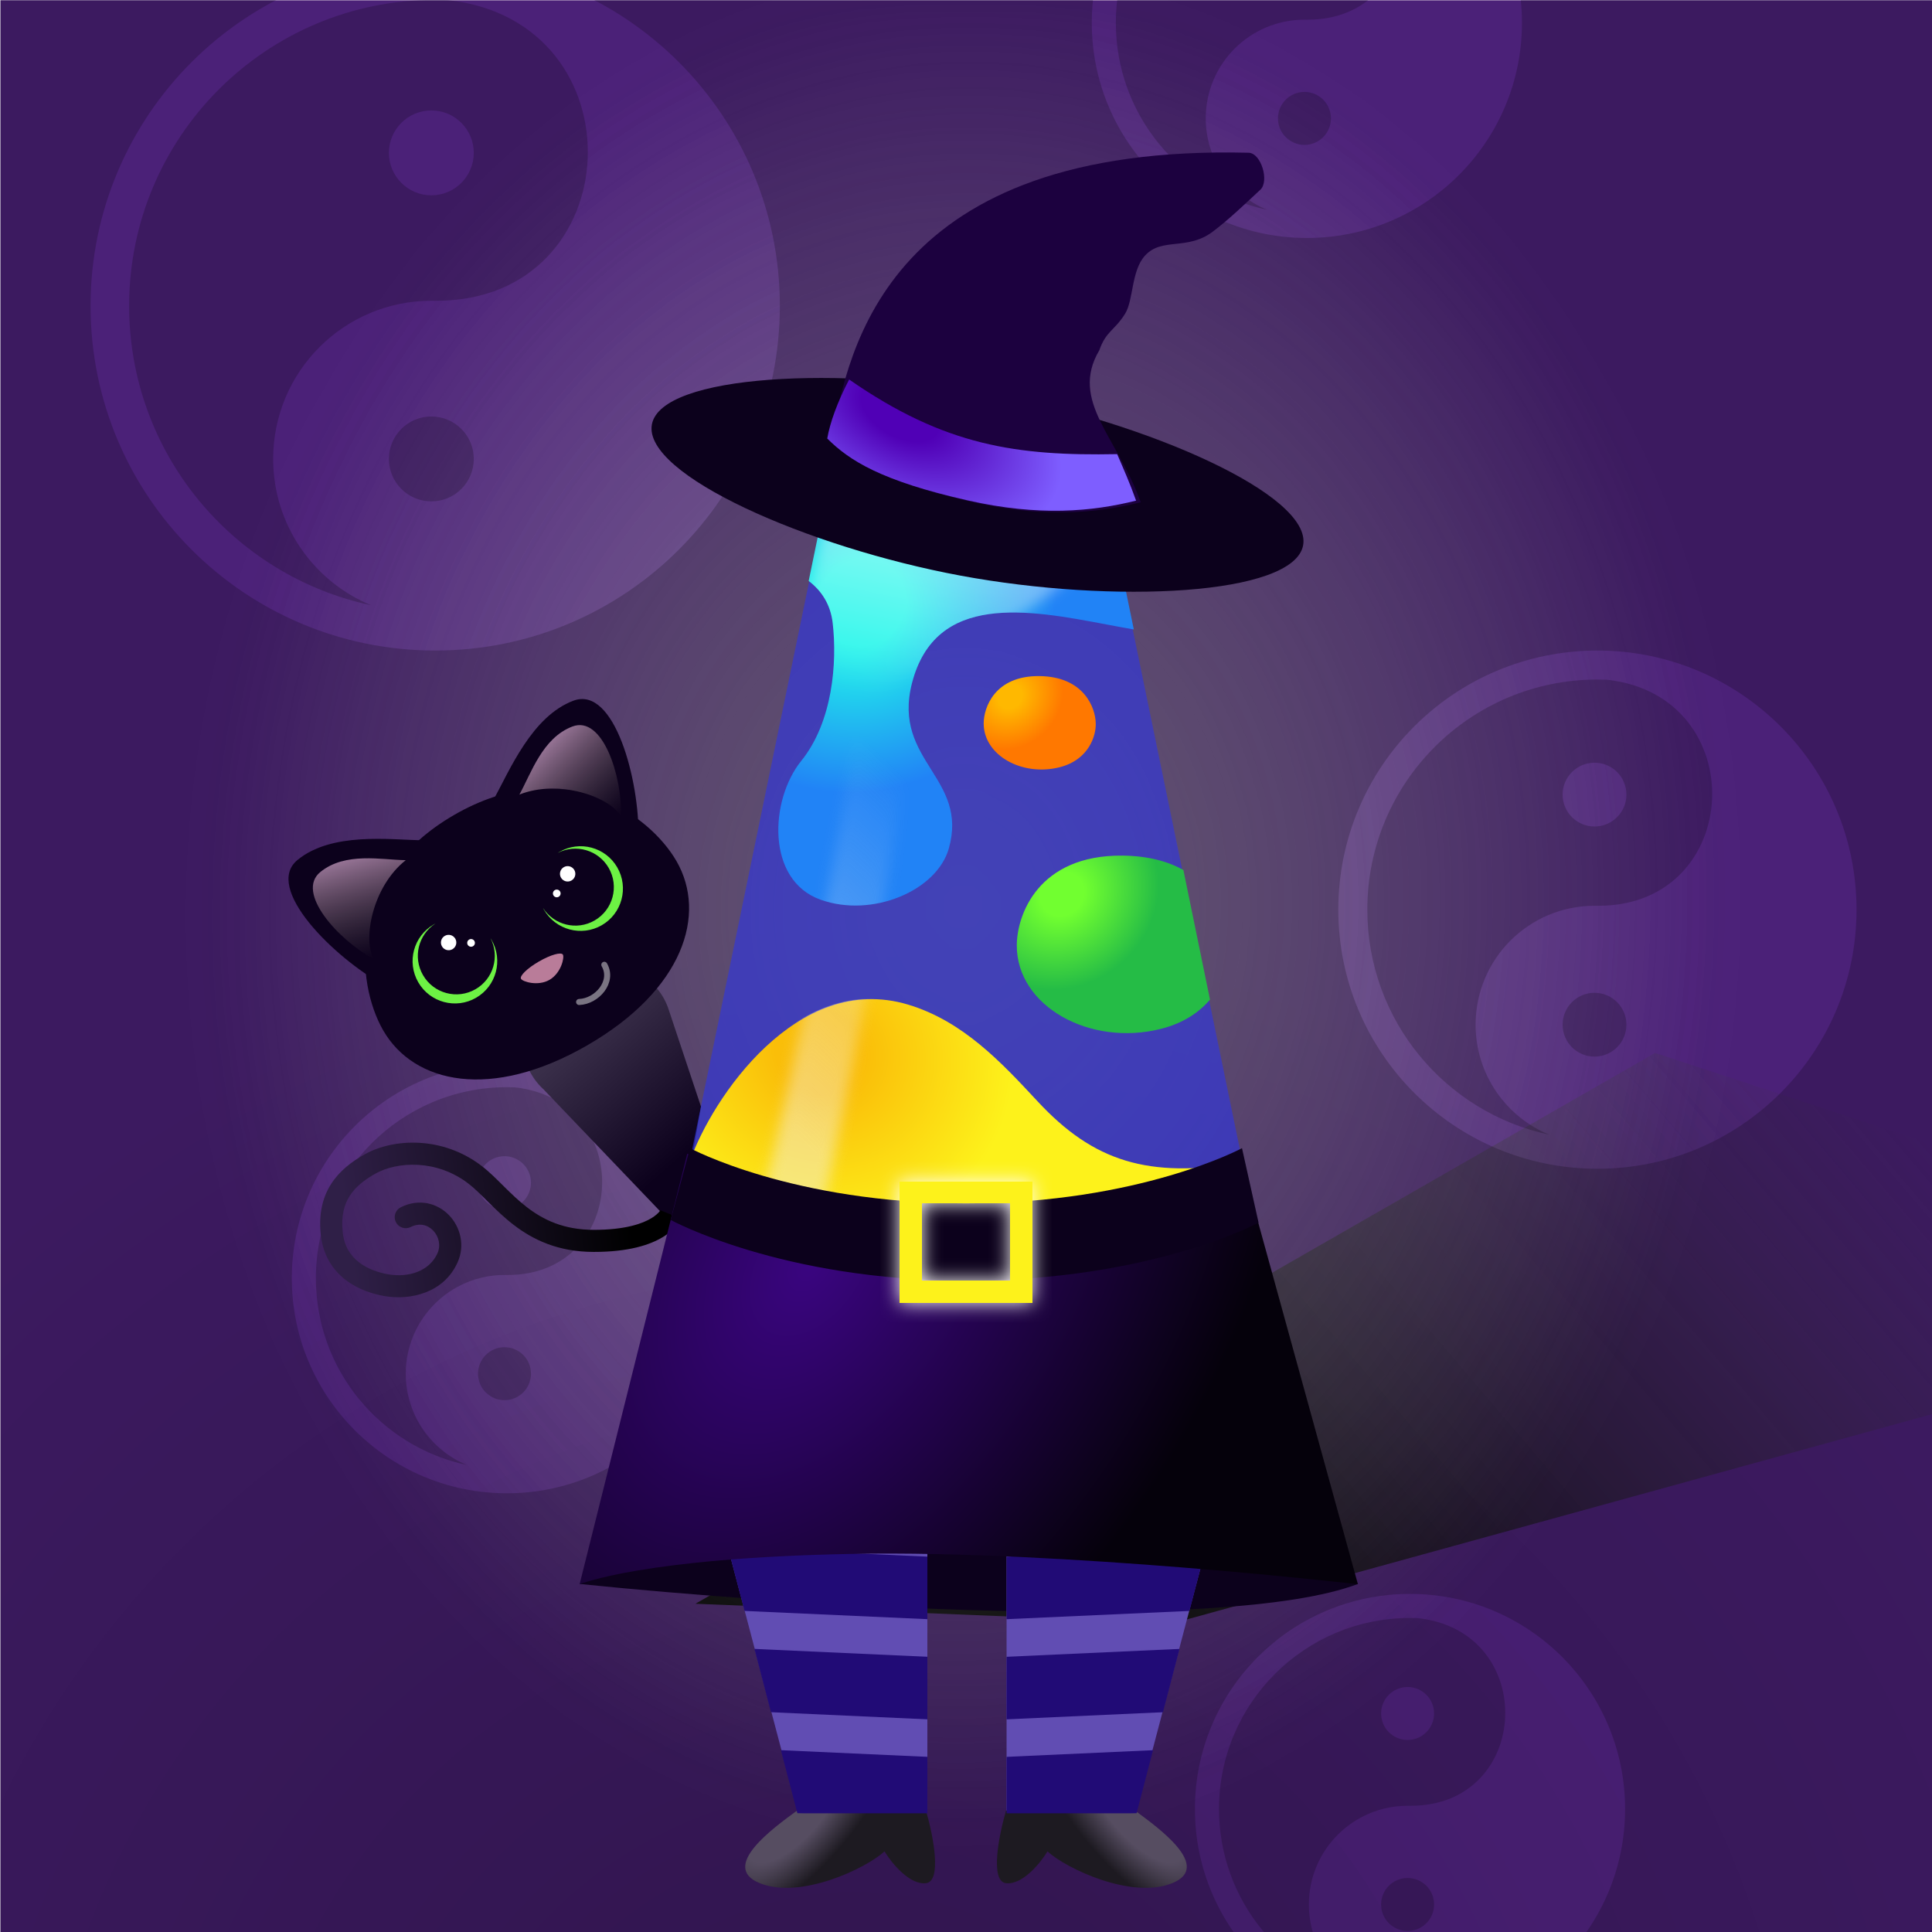
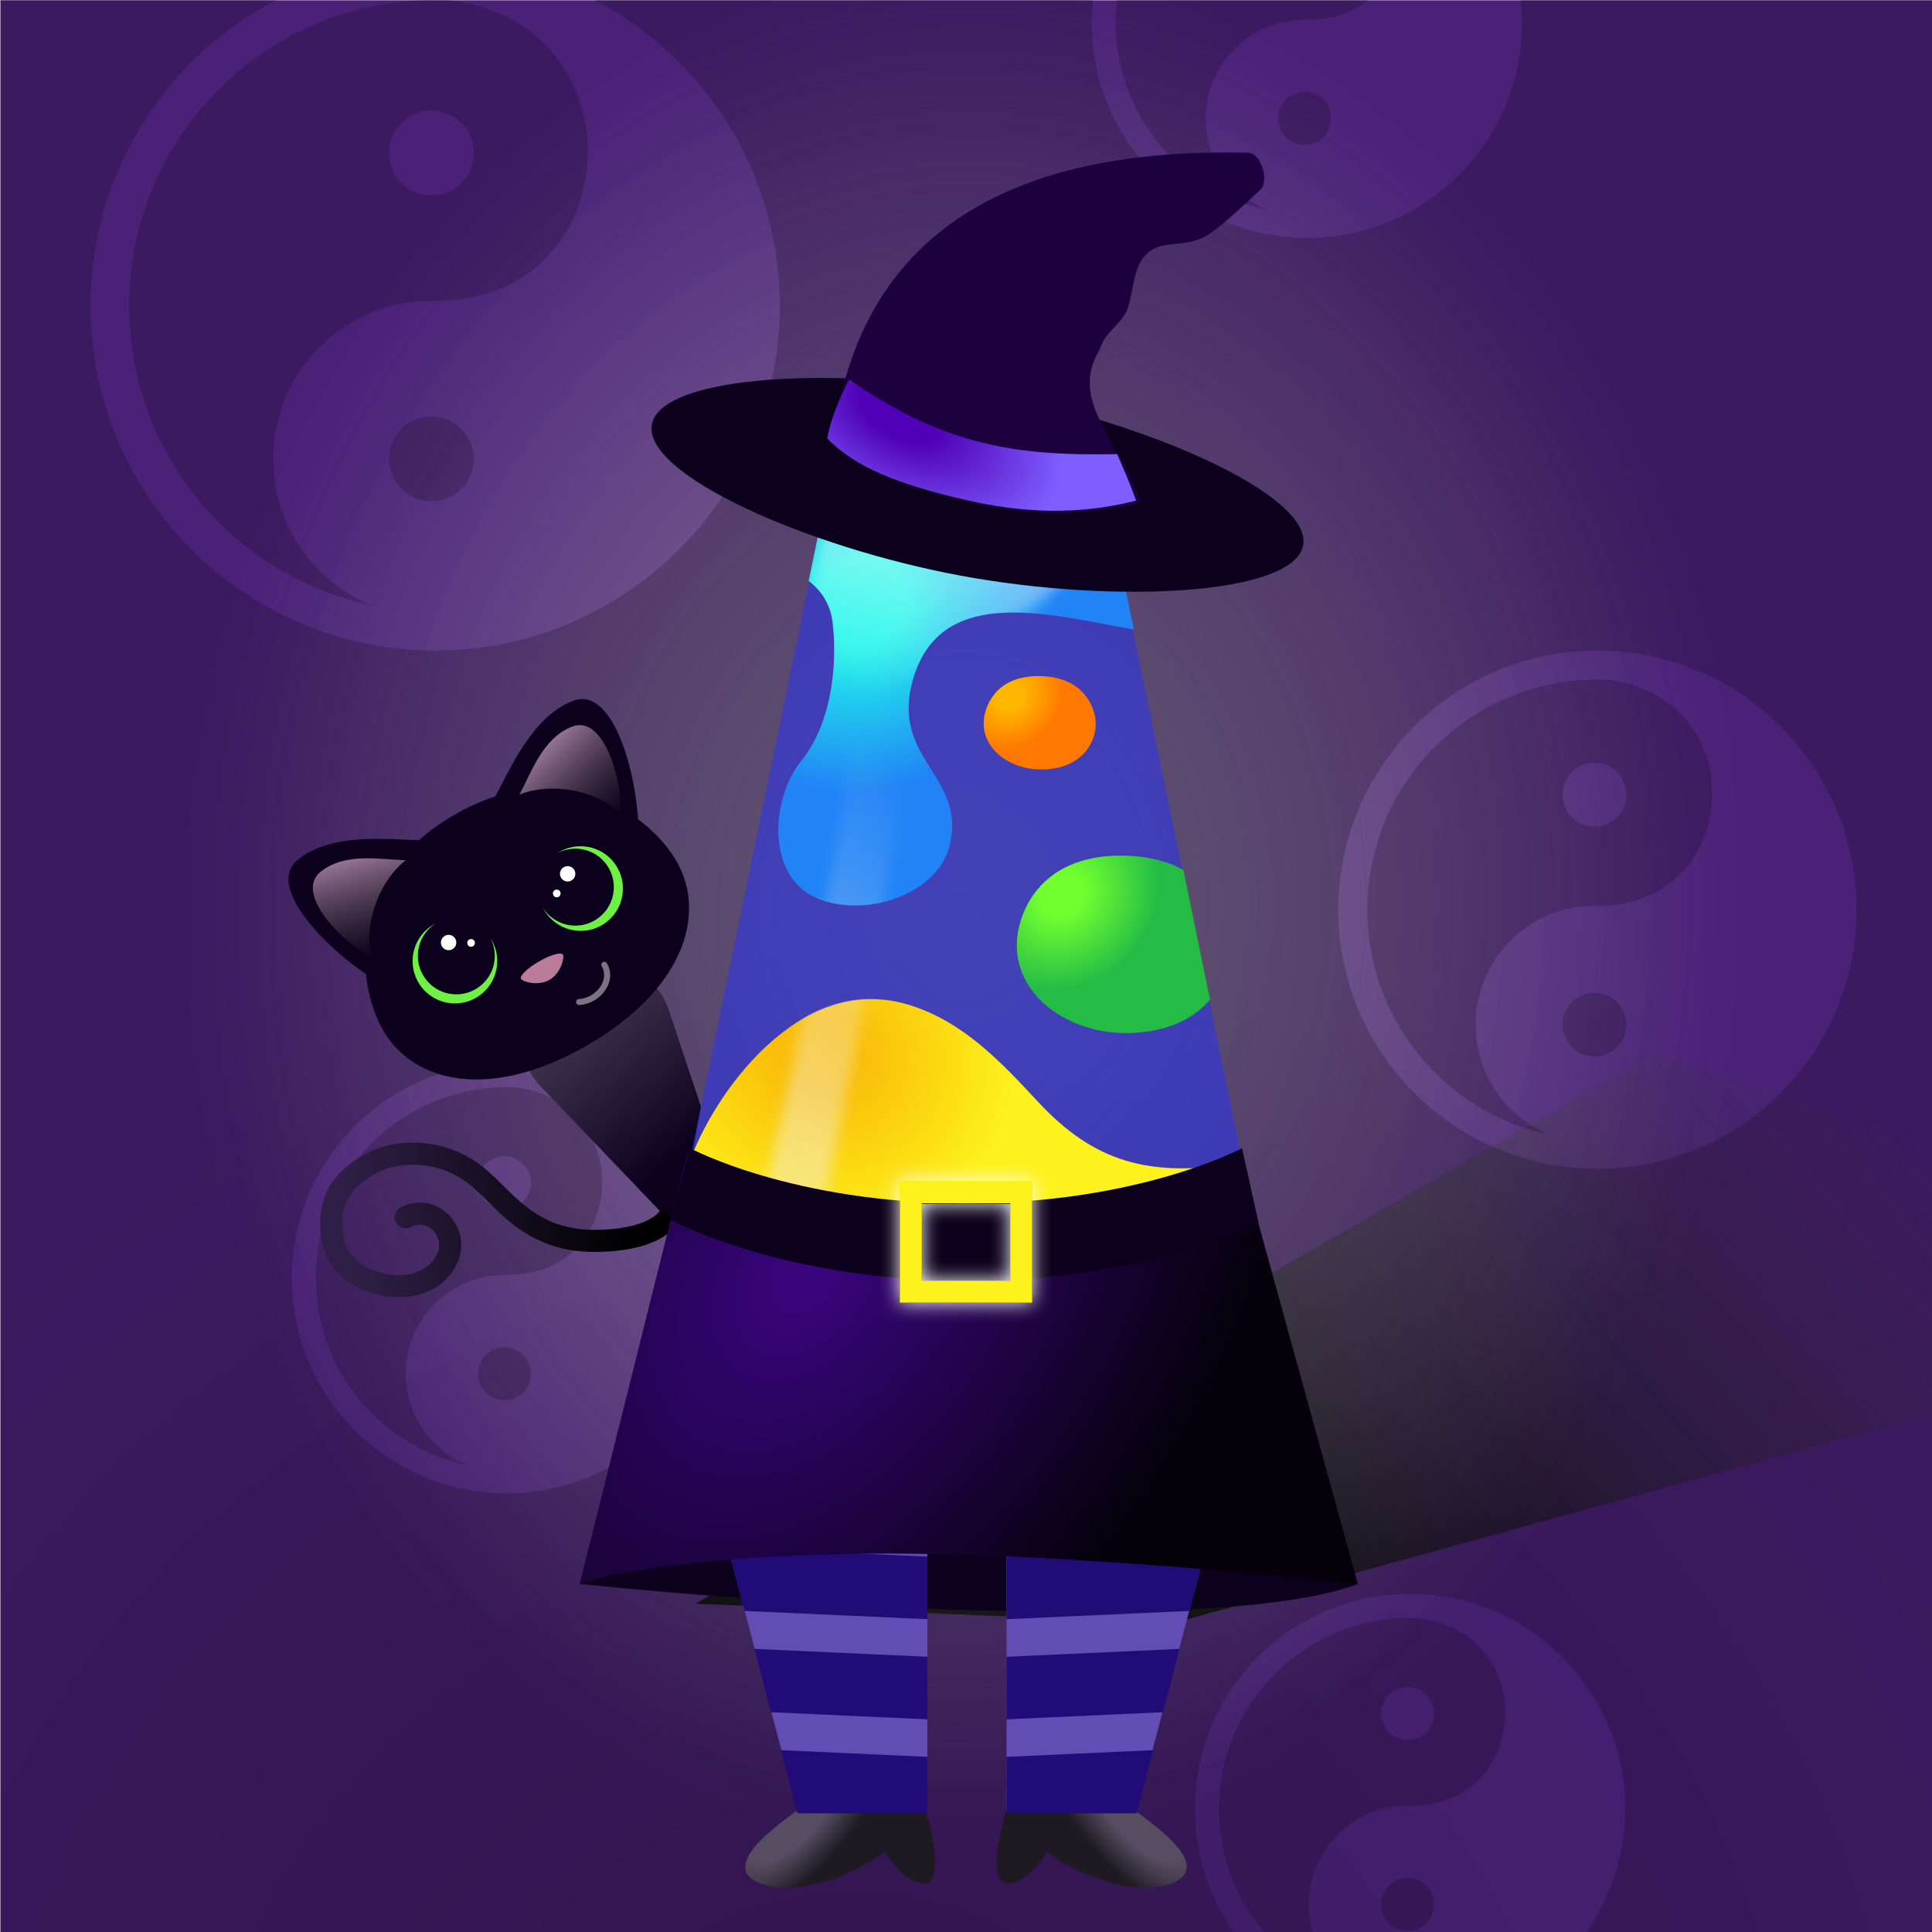
<svg xmlns="http://www.w3.org/2000/svg" width="350" height="350" viewBox="0 0 350 350" fill="none">
  <g clip-path="url(#clip0_559_25940)">
    <rect x="0.08" y="0.045" width="350" height="350" fill="#27004F" fill-opacity="0.89" />
    <rect x="0.08" y="0.045" width="350" height="350" fill="url(#paint0_radial_559_25940)" fill-opacity="0.2" />
    <path d="M125.979 290.538L299.832 190.751L430.987 233.879L212.56 294.049L125.979 290.538Z" fill="url(#paint1_linear_559_25940)" />
    <g opacity="0.7" filter="url(#filter0_f_559_25940)">
      <ellipse cx="174.608" cy="126.187" rx="209.039" ry="257.726" transform="rotate(0.126655 174.608 126.187)" fill="url(#paint2_radial_559_25940)" />
    </g>
  </g>
  <defs>
    <filter id="filter0_f_559_25940" x="-44.431" y="-141.538" width="438.079" height="535.452" filterUnits="userSpaceOnUse" color-interpolation-filters="sRGB">
      <feFlood flood-opacity="0" result="BackgroundImageFix" />
      <feBlend mode="normal" in="SourceGraphic" in2="BackgroundImageFix" result="shape" />
      <feGaussianBlur stdDeviation="5" result="effect1_foregroundBlur_559_25940" />
    </filter>
    <radialGradient id="paint0_radial_559_25940" cx="0" cy="0" r="1" gradientUnits="userSpaceOnUse" gradientTransform="translate(156.623 401.542) rotate(-84.441) scale(239.93 241.682)">
      <stop />
      <stop offset="1" stop-opacity="0" />
    </radialGradient>
    <linearGradient id="paint1_linear_559_25940" x1="194.836" y1="271.638" x2="316.537" y2="167.936" gradientUnits="userSpaceOnUse">
      <stop />
      <stop offset="1" stop-color="#333333" stop-opacity="0" />
    </linearGradient>
    <radialGradient id="paint2_radial_559_25940" cx="0" cy="0" r="1" gradientUnits="userSpaceOnUse" gradientTransform="translate(174.608 164.248) rotate(92.5586) scale(167.784 136.229)">
      <stop stop-color="#737373" />
      <stop offset="1" stop-color="#9A9A9A" stop-opacity="0" />
    </radialGradient>
    <clipPath id="clip0_559_25940">
      <rect width="350" height="350" fill="white" />
    </clipPath>
  </defs>
  <g clip-path="url(#clip0_589_123547)">
    <g style="mix-blend-mode:overlay">
      <path fill-rule="evenodd" clip-rule="evenodd" d="M78.841 117.851C113.323 117.851 141.276 89.898 141.276 55.417C141.276 20.935 113.323 -7.018 78.841 -7.018C44.359 -7.018 16.406 20.935 16.406 55.417C16.406 89.898 44.359 117.851 78.841 117.851ZM78.841 -0.029C79.613 -0.029 80.381 -0.014 81.145 0.018C116.331 3.897 114.168 54.485 79.074 54.485C79.041 54.485 79.008 54.489 78.975 54.497C78.698 54.489 78.421 54.485 78.142 54.485C62.317 54.485 49.487 67.314 49.487 83.139C49.487 95.104 56.82 105.356 67.237 109.646C42.186 104.312 23.395 82.059 23.395 55.417C23.395 24.795 48.219 -0.029 78.841 -0.029ZM78.142 90.827C82.388 90.827 85.83 87.385 85.83 83.139C85.83 78.894 82.388 75.452 78.142 75.452C73.896 75.452 70.454 78.894 70.454 83.139C70.454 87.385 73.896 90.827 78.142 90.827Z" fill="white" fill-opacity="0.25" />
      <path d="M85.83 27.694C85.83 31.939 82.388 35.382 78.142 35.382C73.896 35.382 70.454 31.939 70.454 27.694C70.454 23.448 73.896 20.006 78.142 20.006C82.388 20.006 85.83 23.448 85.83 27.694Z" fill="white" fill-opacity="0.25" />
    </g>
    <g style="mix-blend-mode:overlay">
      <path fill-rule="evenodd" clip-rule="evenodd" d="M91.83 270.521C113.349 270.521 130.794 253.076 130.794 231.556C130.794 210.036 113.349 192.591 91.83 192.591C70.31 192.591 52.865 210.036 52.865 231.556C52.865 253.076 70.31 270.521 91.83 270.521ZM91.83 196.953C92.311 196.953 92.791 196.963 93.268 196.982C115.226 199.403 113.877 230.974 91.975 230.974C91.954 230.974 91.934 230.977 91.913 230.982C91.74 230.977 91.567 230.974 91.393 230.974C81.517 230.974 73.51 238.981 73.51 248.857C73.51 256.324 78.087 262.723 84.588 265.4C68.954 262.071 57.227 248.183 57.227 231.556C57.227 212.445 72.719 196.953 91.83 196.953ZM91.393 253.655C94.043 253.655 96.191 251.507 96.191 248.857C96.191 246.208 94.043 244.06 91.393 244.06C88.744 244.06 86.596 246.208 86.596 248.857C86.596 251.507 88.744 253.655 91.393 253.655Z" fill="white" fill-opacity="0.25" />
      <path d="M96.191 214.254C96.191 216.904 94.043 219.052 91.393 219.052C88.744 219.052 86.596 216.904 86.596 214.254C86.596 211.605 88.744 209.456 91.393 209.456C94.043 209.456 96.191 211.605 96.191 214.254Z" fill="white" fill-opacity="0.25" />
    </g>
    <g style="mix-blend-mode:overlay">
      <path fill-rule="evenodd" clip-rule="evenodd" d="M255.436 366.68C276.956 366.68 294.401 349.235 294.401 327.715C294.401 306.195 276.956 288.75 255.436 288.75C233.916 288.75 216.471 306.195 216.471 327.715C216.471 349.235 233.916 366.68 255.436 366.68ZM255.436 293.112C255.918 293.112 256.397 293.122 256.874 293.141C278.833 295.562 277.483 327.133 255.582 327.133C255.561 327.133 255.54 327.136 255.52 327.141C255.347 327.136 255.174 327.133 255 327.133C245.123 327.133 237.117 335.14 237.117 345.016C237.117 352.483 241.693 358.882 248.194 361.559C232.56 358.23 220.833 344.342 220.833 327.715C220.833 308.604 236.325 293.112 255.436 293.112ZM255 349.814C257.65 349.814 259.798 347.666 259.798 345.016C259.798 342.367 257.65 340.219 255 340.219C252.35 340.219 250.202 342.367 250.202 345.016C250.202 347.666 252.35 349.814 255 349.814Z" fill="white" fill-opacity="0.25" />
      <path d="M259.798 310.413C259.798 313.063 257.65 315.211 255 315.211C252.35 315.211 250.202 313.063 250.202 310.413C250.202 307.764 252.35 305.615 255 305.615C257.65 305.615 259.798 307.764 259.798 310.413Z" fill="white" fill-opacity="0.25" />
    </g>
    <g style="mix-blend-mode:overlay">
      <path fill-rule="evenodd" clip-rule="evenodd" d="M236.751 43.112C258.271 43.112 275.716 25.667 275.716 4.147C275.716 -17.373 258.271 -34.818 236.751 -34.818C215.232 -34.818 197.787 -17.373 197.787 4.147C197.787 25.667 215.232 43.112 236.751 43.112ZM236.751 -30.456C237.233 -30.456 237.713 -30.446 238.19 -30.427C260.148 -28.005 258.799 3.566 236.897 3.566C236.876 3.566 236.856 3.568 236.835 3.573C236.662 3.568 236.489 3.566 236.315 3.566C226.439 3.566 218.432 11.572 218.432 21.449C218.432 28.916 223.009 35.314 229.51 37.991C213.875 34.662 202.148 20.774 202.148 4.147C202.148 -14.964 217.641 -30.456 236.751 -30.456ZM236.315 26.247C238.965 26.247 241.113 24.099 241.113 21.449C241.113 18.799 238.965 16.651 236.315 16.651C233.665 16.651 231.517 18.799 231.517 21.449C231.517 24.099 233.665 26.247 236.315 26.247Z" fill="white" fill-opacity="0.25" />
      <path d="M241.113 -13.155C241.113 -10.505 238.965 -8.357 236.315 -8.357C233.665 -8.357 231.517 -10.505 231.517 -13.155C231.517 -15.804 233.665 -17.952 236.315 -17.952C238.965 -17.952 241.113 -15.804 241.113 -13.155Z" fill="white" fill-opacity="0.25" />
    </g>
    <g style="mix-blend-mode:overlay">
      <path fill-rule="evenodd" clip-rule="evenodd" d="M289.388 211.732C315.312 211.732 336.328 190.716 336.328 164.792C336.328 138.867 315.312 117.852 289.388 117.852C263.464 117.852 242.448 138.867 242.448 164.792C242.448 190.716 263.464 211.732 289.388 211.732ZM289.388 123.106C289.968 123.106 290.546 123.118 291.12 123.141C317.574 126.058 315.947 164.091 289.563 164.091C289.538 164.091 289.513 164.094 289.489 164.1C289.281 164.094 289.072 164.091 288.862 164.091C276.964 164.091 267.319 173.736 267.319 185.635C267.319 194.63 272.832 202.338 280.664 205.563C261.83 201.552 247.702 184.822 247.702 164.792C247.702 141.769 266.366 123.106 289.388 123.106ZM288.862 191.414C292.055 191.414 294.642 188.827 294.642 185.635C294.642 182.442 292.055 179.855 288.862 179.855C285.67 179.855 283.082 182.442 283.082 185.635C283.082 188.827 285.67 191.414 288.862 191.414Z" fill="white" fill-opacity="0.25" />
      <path d="M294.642 143.949C294.642 147.141 292.055 149.729 288.862 149.729C285.67 149.729 283.082 147.141 283.082 143.949C283.082 140.757 285.67 138.169 288.862 138.169C292.055 138.169 294.642 140.757 294.642 143.949Z" fill="white" fill-opacity="0.25" />
    </g>
  </g>
  <defs>
    <clipPath id="clip0_589_123547">
      <rect width="350" height="350" fill="white" />
    </clipPath>
  </defs>
  <path d="M98.452 197.334C97.241 196.223 96.333 194.929 95.719 193.543L95 186.483C95.632 183.534 97.422 180.812 100.292 179.087L104.357 176.643C107.09 174.999 110.176 174.643 112.982 175.334L119.003 179.057C119.951 180.178 120.701 181.508 121.177 183.018L127 200.5L123 223L98.452 197.334Z" fill="url(#paint0_linear_902_111870)" />
  <path d="M122.552 156.001C128.112 165.631 123.807 179.31 106.396 189.363C88.985 199.415 74.985 196.303 69.426 186.674C64.414 177.993 62.729 158.917 82.296 147.62C101.863 136.323 117.541 147.32 122.552 156.001Z" fill="#0C011C" />
  <path fill-rule="evenodd" clip-rule="evenodd" d="M88.861 169.966C90.562 173.254 89.391 177.331 86.152 179.201C82.818 181.126 78.555 179.984 76.629 176.649C74.761 173.414 75.782 169.303 78.891 167.304C78.786 167.358 78.682 167.415 78.578 167.475C74.911 169.592 73.654 174.282 75.772 177.95C77.889 181.617 82.579 182.874 86.246 180.756C89.914 178.639 91.171 173.949 89.053 170.281C88.991 170.174 88.927 170.069 88.861 169.966Z" fill="#6DF244" />
  <circle cx="81.273" cy="170.749" r="1.394" transform="rotate(-30 81.2727 170.749)" fill="white" />
  <circle cx="85.337" cy="170.816" r="0.697" transform="rotate(-30 85.337 170.816)" fill="white" />
  <path fill-rule="evenodd" clip-rule="evenodd" d="M109.017 167.611C105.349 169.729 100.659 168.472 98.542 164.804C98.479 164.697 98.42 164.588 98.364 164.479C100.36 167.597 104.477 168.622 107.717 166.752C111.051 164.827 112.194 160.563 110.269 157.229C108.4 153.993 104.329 152.822 101.042 154.516C101.142 154.452 101.244 154.389 101.348 154.329C105.016 152.212 109.706 153.469 111.823 157.136C113.941 160.804 112.684 165.494 109.017 167.611Z" fill="#6DF244" />
  <circle r="1.394" transform="matrix(-0.866025 0.5 0.5 0.866025 102.836 158.301)" fill="white" />
  <circle r="0.697" transform="matrix(-0.866025 0.5 0.5 0.866025 100.862 161.855)" fill="white" />
  <path d="M101.975 172.942C102.278 173.466 101.646 176.295 99.55 177.505C97.454 178.715 94.688 177.848 94.386 177.324C94.083 176.8 95.537 175.394 97.633 174.184C99.728 172.974 101.673 172.418 101.975 172.942Z" fill="#B97C99" />
  <path d="M103.875 126.939C96.387 129.744 92.358 139.49 89.483 144.734C104.079 139.343 112.84 146.849 115.67 151.751C115.874 141.514 111.363 124.134 103.875 126.939Z" fill="#0C011C" />
  <path d="M103.697 131.614C98.244 133.677 96.209 140.16 94.09 143.947C101.29 141.081 110.485 144.378 112.51 147.885C112.72 140.524 109.149 129.552 103.697 131.614Z" fill="url(#paint1_linear_902_111870)" />
  <path d="M53.885 155.801C60.058 150.719 70.513 152.102 76.492 152.234C64.524 162.179 66.645 173.52 69.475 178.422C60.508 173.48 47.712 160.883 53.885 155.801Z" fill="#0C011C" />
  <path d="M58.025 157.982C62.537 154.291 69.169 155.771 73.509 155.829C67.427 160.632 65.685 170.244 67.709 173.75C61.23 170.251 53.513 161.673 58.025 157.982Z" fill="url(#paint2_linear_902_111870)" />
  <path d="M109.478 174.779C111.255 177.857 108.127 181.406 104.911 181.52" stroke="white" stroke-opacity="0.45" stroke-width="1.095" stroke-linecap="round" />
  <path d="M86.084 212.841L84.865 214.426L86.084 212.841ZM74.394 222.289C73.406 222.783 72.205 222.382 71.711 221.394C71.217 220.406 71.618 219.205 72.606 218.711L74.394 222.289ZM121.5 220C123.358 220.741 123.357 220.743 123.356 220.745C123.356 220.746 123.355 220.748 123.354 220.749C123.353 220.752 123.352 220.755 123.351 220.758C123.348 220.764 123.346 220.77 123.343 220.776C123.338 220.789 123.332 220.803 123.325 220.818C123.312 220.849 123.296 220.884 123.277 220.923C123.239 221.001 123.189 221.097 123.126 221.207C122.999 221.427 122.817 221.703 122.563 222.014C122.052 222.64 121.264 223.391 120.079 224.109C117.708 225.547 113.844 226.798 107.584 226.798V222.798C113.325 222.798 116.419 221.651 118.006 220.689C118.799 220.208 119.24 219.759 119.464 219.485C119.577 219.347 119.638 219.248 119.663 219.206C119.675 219.184 119.678 219.177 119.674 219.185C119.672 219.189 119.669 219.197 119.663 219.209C119.66 219.215 119.657 219.222 119.654 219.231C119.652 219.235 119.65 219.239 119.648 219.244C119.648 219.246 119.647 219.249 119.646 219.251C119.645 219.252 119.644 219.254 119.644 219.255C119.643 219.257 119.642 219.259 121.5 220ZM107.584 226.798C101.061 226.798 96.517 224.57 92.987 221.845C91.253 220.507 89.769 219.053 88.457 217.752C87.11 216.416 85.992 215.294 84.865 214.426L87.303 211.256C88.676 212.312 89.996 213.645 91.273 214.912C92.587 216.214 93.915 217.508 95.431 218.679C98.401 220.971 102.108 222.798 107.584 222.798V226.798ZM84.865 214.426C79.044 209.949 71.91 210.447 68.055 212.589L66.113 209.093C71.256 206.235 80.124 205.733 87.303 211.256L84.865 214.426ZM68.055 212.589C65.963 213.752 64.365 215.051 63.343 216.662C62.346 218.234 61.788 220.274 62.075 223.142L58.095 223.54C57.732 219.908 58.424 216.948 59.965 214.52C61.48 212.131 63.706 210.43 66.113 209.093L68.055 212.589ZM62.075 223.142C62.341 225.805 63.535 227.527 65.05 228.695C66.622 229.907 68.612 230.568 70.414 230.868L69.756 234.814C67.558 234.448 64.873 233.609 62.608 231.863C60.285 230.072 58.478 227.377 58.095 223.54L62.075 223.142ZM70.414 230.868C73.966 231.46 77.785 230.34 79.257 227.029L82.912 228.653C80.383 234.342 74.204 235.555 69.756 234.814L70.414 230.868ZM79.257 227.029C79.887 225.61 79.503 224.003 78.474 222.93C77.5 221.915 76.037 221.468 74.394 222.289L72.606 218.711C75.963 217.032 79.292 218.005 81.36 220.161C83.373 222.259 84.281 225.572 82.912 228.653L79.257 227.029Z" fill="url(#paint3_linear_902_111870)" />
  <defs>
    <linearGradient id="paint0_linear_902_111870" x1="127" y1="206.5" x2="104.5" y2="181" gradientUnits="userSpaceOnUse">
      <stop stop-color="#0C011C" />
      <stop offset="1" stop-color="#423752" />
    </linearGradient>
    <linearGradient id="paint1_linear_902_111870" x1="98.848" y1="134.269" x2="112.259" y2="148.03" gradientUnits="userSpaceOnUse">
      <stop stop-color="#9C789B" />
      <stop offset="1" stop-color="#5B5252" stop-opacity="0" />
    </linearGradient>
    <linearGradient id="paint2_linear_902_111870" x1="62.748" y1="155.111" x2="67.96" y2="173.605" gradientUnits="userSpaceOnUse">
      <stop stop-color="#9C789B" />
      <stop offset="1" stop-color="#5B5252" stop-opacity="0" />
    </linearGradient>
    <linearGradient id="paint3_linear_902_111870" x1="63.083" y1="223.298" x2="122.083" y2="215.298" gradientUnits="userSpaceOnUse">
      <stop stop-color="#2F1F47" />
      <stop offset="0.856" />
    </linearGradient>
  </defs>
  <path d="M148.717 95L125.019 209.98C124.948 210.324 125.078 210.673 125.367 210.873C128.479 213.027 147.033 225 175 225C202.967 225 221.521 213.027 224.633 210.873C224.922 210.673 225.052 210.324 224.981 209.98L201.283 95C201.249 95.067 201.205 95.129 201.15 95.184C199.818 96.524 193.18 102.106 175 102.106C156.82 102.106 150.182 96.524 148.85 95.184C148.795 95.129 148.751 95.067 148.717 95Z" fill="#2D34E6" fill-opacity="0.6" />
  <path d="M201.33 94.231L205.4 114.032C203.808 113.761 202.153 113.448 200.459 113.128C186.293 110.453 169.479 107.277 165.223 123.731C163.365 130.915 166.057 135.213 168.676 139.394C171.205 143.431 173.665 147.359 171.9 153.669C169.751 161.35 158.067 166.325 148.671 162.995C138.746 159.477 139.443 144.904 145.148 137.85C150.853 130.795 151.677 120.031 150.853 112.871C150.454 109.41 148.742 106.935 146.502 105.251L148.841 93.881C148.875 93.948 148.92 94.01 148.975 94.066C150.853 95.959 156.979 101.03 175.237 101.03C192.824 101.03 199.656 95.82 201.33 94.231Z" fill="url(#paint0_radial_931_113783)" />
  <mask id="mask0_931_113783" style="mask-type:alpha" maskUnits="userSpaceOnUse" x="141" y="93" width="65" height="72">
    <path d="M201.33 94.23L205.4 114.031C203.808 113.76 202.153 113.447 200.459 113.127C186.293 110.452 169.479 107.276 165.223 123.73C163.365 130.914 166.057 135.212 168.676 139.393C171.205 143.43 173.665 147.358 171.9 153.668C169.751 161.349 158.067 166.324 148.671 162.994C138.746 159.476 139.443 144.903 145.148 137.849C150.853 130.794 151.677 120.03 150.853 112.87C150.454 109.409 148.742 106.934 146.502 105.25L148.841 93.88C148.875 93.947 148.92 94.009 148.975 94.065C150.313 95.413 156.979 101.029 175.237 101.029C192.824 101.029 199.656 95.819 201.33 94.23Z" fill="url(#paint1_radial_931_113783)" />
  </mask>
  <g mask="url(#mask0_931_113783)">
    <g filter="url(#filter0_f_931_113783)">
      <mask id="mask1_931_113783" style="mask-type:alpha" maskUnits="userSpaceOnUse" x="125" y="94" width="101" height="132">
        <path d="M149.015 95.064C149.102 94.64 149.475 94.336 149.907 94.336H200.399C200.831 94.336 201.205 94.64 201.292 95.064L225.146 211.159C225.227 211.555 225.041 211.955 224.68 212.137C220.777 214.109 198.528 224.817 175.153 225.128C151.731 225.438 129.441 214.178 125.603 212.141C125.253 211.954 125.077 211.562 125.157 211.173L149.015 95.064Z" fill="#577096" fill-opacity="0.75" />
      </mask>
      <g mask="url(#mask1_931_113783)">
        <g filter="url(#filter1_f_931_113783)">
          <path d="M207.362 76.106C211.019 110.268 146.094 132.571 113.174 139.453L113.174 76.106L207.362 76.106Z" fill="url(#paint2_linear_931_113783)" fill-opacity="0.5" />
        </g>
        <g filter="url(#filter2_f_931_113783)">
          <path d="M155.56 125.301C156.622 105.018 134.624 86.183 129.082 66.999C133.541 65.197 144.203 70.79 152.828 76.125C163.609 82.794 163.032 109.124 164.778 125.784C166.175 139.112 148.606 223.401 144.168 241.481L131.869 240.837C140.395 214.68 154.74 140.955 155.56 125.301Z" fill="url(#paint3_linear_931_113783)" fill-opacity="0.6" />
        </g>
      </g>
    </g>
  </g>
  <defs>
    <filter id="filter0_f_931_113783" x="122.744" y="92.057" width="104.986" height="135.355" filterUnits="userSpaceOnUse" color-interpolation-filters="sRGB">
      <feFlood flood-opacity="0" result="BackgroundImageFix" />
      <feBlend mode="normal" in="SourceGraphic" in2="BackgroundImageFix" result="shape" />
      <feGaussianBlur stdDeviation="1.139" result="effect1_foregroundBlur_931_113783" />
    </filter>
    <filter id="filter1_f_931_113783" x="112.262" y="75.195" width="96.159" height="65.17" filterUnits="userSpaceOnUse" color-interpolation-filters="sRGB">
      <feFlood flood-opacity="0" result="BackgroundImageFix" />
      <feBlend mode="normal" in="SourceGraphic" in2="BackgroundImageFix" result="shape" />
      <feGaussianBlur stdDeviation="0.456" result="effect1_foregroundBlur_931_113783" />
    </filter>
    <filter id="filter2_f_931_113783" x="128.17" y="65.743" width="37.598" height="176.65" filterUnits="userSpaceOnUse" color-interpolation-filters="sRGB">
      <feFlood flood-opacity="0" result="BackgroundImageFix" />
      <feBlend mode="normal" in="SourceGraphic" in2="BackgroundImageFix" result="shape" />
      <feGaussianBlur stdDeviation="0.456" result="effect1_foregroundBlur_931_113783" />
    </filter>
    <radialGradient id="paint0_radial_931_113783" cx="0" cy="0" r="1" gradientUnits="userSpaceOnUse" gradientTransform="translate(156.087 109.102) rotate(53.0717) scale(37.8406 40.3077)">
      <stop offset="0.203" style="stop-color: #21F6EA;" />
      <stop offset="0.891" style="stop-color: #2183F6;" />
    </radialGradient>
    <radialGradient id="paint1_radial_931_113783" cx="0" cy="0" r="1" gradientUnits="userSpaceOnUse" gradientTransform="translate(156.087 109.101) rotate(53.0717) scale(37.8406 40.3077)">
      <stop offset="0.203" stop-color="#71FF30" />
      <stop offset="0.891" stop-color="#25BC46" />
    </radialGradient>
    <linearGradient id="paint2_linear_931_113783" x1="145.368" y1="123.01" x2="155.982" y2="72.291" gradientUnits="userSpaceOnUse">
      <stop stop-color="white" stop-opacity="0" />
      <stop offset="0.471" stop-color="white" />
      <stop offset="1" stop-color="white" />
    </linearGradient>
    <linearGradient id="paint3_linear_931_113783" x1="160.882" y1="220.938" x2="202.107" y2="178" gradientUnits="userSpaceOnUse">
      <stop stop-color="#F2F2F2" />
      <stop offset="0" stop-color="#F2F2F2" />
      <stop offset="0.052" stop-color="#F2F2F2" stop-opacity="0.948" />
      <stop offset="1" stop-color="#F2F2F2" stop-opacity="0" />
    </linearGradient>
  </defs>
  <path d="M178.202 131.059C178.202 128.163 180.222 122.394 188.299 122.479C196.377 122.565 198.468 128.235 198.504 131.059C198.576 133.132 197.365 137.622 191.952 138.995C185.184 140.711 178.202 136.85 178.202 131.059Z" fill="url(#paint0_radial_931_113845)" />
  <defs>
    <radialGradient id="paint0_radial_931_113845" cx="0" cy="0" r="1" gradientUnits="userSpaceOnUse" gradientTransform="translate(182.959 126.151) rotate(45.5119) scale(10.2292 11.3416)">
      <stop offset="0.203" style="stop-color: #FFB800;" />
      <stop offset="0.891" style="stop-color: #FF7800;" />
    </radialGradient>
  </defs>
  <path d="M214.381 157.604L219.2 181.084C217.285 183.349 214.448 185.339 210.334 186.382C197.471 189.642 184.2 182.306 184.2 171.303C184.2 165.801 188.039 154.839 203.392 155.002C208.021 155.051 211.616 156.065 214.381 157.604Z" fill="url(#paint0_radial_931_113862)" />
  <defs>
    <radialGradient id="paint0_radial_931_113862" cx="0" cy="0" r="1" gradientUnits="userSpaceOnUse" gradientTransform="translate(192.4 161.977) rotate(48.2936) scale(18.5718 20.4588)">
      <stop offset="0.203" style="stop-color: #71FF30;" />
      <stop offset="0.891" style="stop-color: #25BC46;" />
    </radialGradient>
  </defs>
  <path d="M225 210.659C220.5 214 200.704 225 175.402 225C147.201 225 128.492 213.024 125.354 210.869C125.163 210.738 125.042 210.543 125 210.328C128.968 198.996 144.393 175.959 164.496 181.99C174.451 184.976 181.421 192.474 187.975 199.525C198.127 210.446 208 213.5 225 210.659C224.675 211.045 225.345 210.27 225 210.659Z" fill="url(#paint0_radial_931_113863)" />
  <mask id="mask0_931_113863" style="mask-type:alpha" maskUnits="userSpaceOnUse" x="124" y="180" width="101" height="45">
    <path d="M223.866 211.799C218.236 215.343 200.575 225 175.272 225C147.071 225 128.362 213.003 125.225 210.845C125.034 210.714 124.912 210.519 124.87 210.303C128.839 198.951 144.263 175.875 164.366 181.916C174.321 184.908 181.291 192.418 187.845 199.481C197.997 210.421 207.154 220.288 224.87 210.635C224.545 211.021 224.21 211.409 223.866 211.799Z" fill="url(#paint1_radial_931_113863)" />
  </mask>
  <g mask="url(#mask0_931_113863)">
    <g filter="url(#filter0_f_931_113863)">
      <mask id="mask1_931_113863" style="mask-type:alpha" maskUnits="userSpaceOnUse" x="124" y="94" width="102" height="132">
        <path d="M148.862 95.32C148.949 94.896 149.322 94.592 149.755 94.592H200.246C200.679 94.592 201.052 94.896 201.139 95.32L224.993 211.414C225.075 211.811 224.888 212.211 224.527 212.393C220.624 214.365 198.376 225.073 175 225.383C151.578 225.694 129.288 214.434 125.45 212.396C125.1 212.21 124.924 211.818 125.004 211.429L148.862 95.32Z" fill="#577096" fill-opacity="0.75" />
      </mask>
      <g mask="url(#mask1_931_113863)">
        <g filter="url(#filter1_f_931_113863)">
          <path d="M155.407 125.557C156.47 105.273 134.471 86.439 128.929 67.254C133.388 65.453 144.05 71.046 152.675 76.381C163.456 83.049 162.879 109.38 164.625 126.04C166.022 139.368 148.453 223.657 144.015 241.737L131.716 241.093C140.242 214.936 154.587 141.211 155.407 125.557Z" fill="url(#paint2_linear_931_113863)" fill-opacity="0.6" />
        </g>
      </g>
    </g>
  </g>
  <defs>
    <filter id="filter0_f_931_113863" x="122.591" y="92.313" width="105.59" height="135.355" filterUnits="userSpaceOnUse" color-interpolation-filters="sRGB">
      <feFlood flood-opacity="0" result="BackgroundImageFix" />
      <feBlend mode="normal" in="SourceGraphic" in2="BackgroundImageFix" result="shape" />
      <feGaussianBlur stdDeviation="1.139" result="effect1_foregroundBlur_931_113863" />
    </filter>
    <filter id="filter1_f_931_113863" x="128.017" y="65.999" width="37.598" height="176.65" filterUnits="userSpaceOnUse" color-interpolation-filters="sRGB">
      <feFlood flood-opacity="0" result="BackgroundImageFix" />
      <feBlend mode="normal" in="SourceGraphic" in2="BackgroundImageFix" result="shape" />
      <feGaussianBlur stdDeviation="0.456" result="effect1_foregroundBlur_931_113863" />
    </filter>
    <radialGradient id="paint0_radial_931_113863" cx="0" cy="0" r="1" gradientUnits="userSpaceOnUse" gradientTransform="translate(148.451 190.545) rotate(28.2255) scale(40.1081 37.0676)">
      <stop offset="0.203" style="stop-color: #FABE09;" />
      <stop offset="0.891" style="stop-color: #FDF21B;" />
    </radialGradient>
    <radialGradient id="paint1_radial_931_113863" cx="0" cy="0" r="1" gradientUnits="userSpaceOnUse" gradientTransform="translate(146.382 191.229) rotate(27.0849) scale(58.9221 42.3164)">
      <stop offset="0.302" stop-color="#FFB800" />
      <stop offset="1" stop-color="#FF7800" />
    </radialGradient>
    <linearGradient id="paint2_linear_931_113863" x1="160.729" y1="221.194" x2="201.954" y2="178.256" gradientUnits="userSpaceOnUse">
      <stop stop-color="#F2F2F2" />
      <stop offset="0" stop-color="#F2F2F2" />
      <stop offset="0.052" stop-color="#F2F2F2" stop-opacity="0.948" />
      <stop offset="1" stop-color="#F2F2F2" stop-opacity="0" />
    </linearGradient>
  </defs>
  <path d="M105 286.949C141.989 290.761 221.974 296.096 246 286.949C220.04 271.895 155.495 250.819 105 286.949Z" fill="#0C011C" />
  <path d="M167.741 341.159C170.742 340.83 168.992 332.249 167.741 328H144.399C140.092 331.153 130.312 338.198 137.648 341.159C144.984 344.12 156.765 338.555 160.239 335.402C161.489 337.458 164.74 341.488 167.741 341.159Z" fill="url(#paint0_radial_902_116283)" />
  <path d="M168 279.802V328H144.455L131 277L168 279.802Z" fill="#614DB3" />
  <mask id="mask0_902_116283" style="mask-type:alpha" maskUnits="userSpaceOnUse" x="131" y="277" width="37" height="52">
    <path d="M168 279.83V328.5H144.455L131 277L168 279.83Z" fill="white" />
  </mask>
  <g mask="url(#mask0_902_116283)">
    <rect width="53.819" height="11.319" transform="matrix(0.998967 0.0454358 -0.044586 0.999006 129.352 316.512)" fill="#210B76" />
    <rect width="53.819" height="11.319" transform="matrix(0.998967 0.0454358 -0.044586 0.999006 130.156 298.42)" fill="#210B76" />
    <rect x="130.965" y="280.329" width="53.819" height="11.319" transform="rotate(2.57969 130.965 280.329)" fill="#210B76" />
  </g>
  <path d="M182.259 341.159C179.258 340.83 181.008 332.249 182.259 328H205.601C209.908 331.153 219.688 338.198 212.352 341.159C205.016 344.12 193.235 338.555 189.761 335.402C188.511 337.458 185.26 341.488 182.259 341.159Z" fill="url(#paint1_radial_902_116283)" />
  <path d="M182.35 279.802V328H205.895L219.35 277L182.35 279.802Z" fill="#614DB3" />
  <mask id="mask1_902_116283" style="mask-type:alpha" maskUnits="userSpaceOnUse" x="182" y="277" width="38" height="52">
    <path d="M182.352 279.83V328.5H205.897L219.352 277L182.352 279.83Z" fill="white" />
  </mask>
  <g mask="url(#mask1_902_116283)">
    <rect width="53.819" height="11.319" transform="matrix(-0.998967 0.0454358 0.044586 0.999006 221 316.512)" fill="#210B76" />
    <rect width="53.819" height="11.319" transform="matrix(-0.998967 0.0454358 0.044586 0.999006 220.195 298.42)" fill="#210B76" />
    <rect width="53.819" height="11.319" transform="matrix(-0.998987 0.0450089 0.0450089 0.998987 219.387 280.329)" fill="#210B76" />
  </g>
  <path d="M246 287L224.5 209C183.3 226.6 140.667 216.333 124.5 209L105 287C105 287 116.5 282.204 154.5 281.5C192.5 280.796 246 287 246 287Z" fill="url(#paint2_radial_902_116283)" />
  <path d="M125 208C125 208 143.5 218 175 218C206.5 218 225 208 225 208L228 221.5C228 221.5 208.5 232 175 232C141.5 232 121.5 221 121.5 221L125 208Z" fill="#0C011C" />
  <g filter="url(#filter0_d_902_116283)">
-     <rect x="165" y="216" width="20" height="18" stroke="#FDF21B" stroke-width="4" shape-rendering="crispEdges" />
+     <rect x="165" y="216" width="20" height="18" stroke="#FDF21B" stroke-width="4" shape-rendering="geometricPrecision" />
  </g>
  <path d="M236.072 98.79C234.385 107.874 201.732 109.429 174.03 104.285C146.329 99.141 116.41 85.968 118.097 76.884C119.784 67.8 152.437 66.245 180.139 71.389C207.841 76.532 237.759 89.706 236.072 98.79Z" fill="#0C011C" />
  <path d="M176.133 90.94C160.438 87.388 154.742 83.751 150.698 79.737C153.541 63.052 160.997 26.067 226.203 27.671C228.468 27.727 229.985 32.828 228.325 34.368C225.593 36.9 222.665 39.732 219.72 41.953C215.065 45.462 210.544 42.942 207.45 46.282C204.919 49.016 205.36 54.377 203.821 56.838C201.888 59.928 200.37 59.953 199.145 63.462C193.724 72.641 202.467 79.213 206.648 90.989C198.664 92.971 189.102 93.876 176.133 90.94Z" fill="#1C013F" />
  <path d="M149.865 79.444C153.909 83.458 159.605 87.094 175.3 90.647C188.269 93.582 197.83 92.677 205.814 90.695C204.693 87.536 203.469 84.784 202.383 82.271C184.253 82.615 171.179 80.804 153.833 68.75C151.694 72.852 150.356 76.56 149.865 79.444Z" fill="url(#paint3_radial_902_116283)" />
  <defs>
    <filter id="filter0_d_902_116283" x="159.559" y="210.559" width="30.881" height="28.881" filterUnits="userSpaceOnUse" color-interpolation-filters="sRGB">
      <feFlood flood-opacity="0" result="BackgroundImageFix" />
      <feColorMatrix in="SourceAlpha" type="matrix" values="0 0 0 0 0 0 0 0 0 0 0 0 0 0 0 0 0 0 127 0" result="hardAlpha" />
      <feOffset />
      <feGaussianBlur stdDeviation="1.72" />
      <feComposite in2="hardAlpha" operator="out" />
      <feColorMatrix type="matrix" values="0 0 0 0 1 0 0 0 0 1 0 0 0 0 1 0 0 0 1 0" />
      <feBlend mode="normal" in2="BackgroundImageFix" result="effect1_dropShadow_902_116283" />
      <feBlend mode="normal" in="SourceGraphic" in2="effect1_dropShadow_902_116283" result="shape" />
    </filter>
    <radialGradient id="paint0_radial_902_116283" cx="0" cy="0" r="1" gradientUnits="userSpaceOnUse" gradientTransform="translate(144 328) rotate(41.1859) scale(10.6301 26.1186)">
      <stop offset="0.453" stop-color="#564D61" />
      <stop offset="1" stop-color="#1D1A21" />
    </radialGradient>
    <radialGradient id="paint1_radial_902_116283" cx="0" cy="0" r="1" gradientUnits="userSpaceOnUse" gradientTransform="translate(206 328) rotate(138.814) scale(10.6301 26.1186)">
      <stop offset="0.453" stop-color="#564D61" />
      <stop offset="1" stop-color="#1D1A21" />
    </radialGradient>
    <radialGradient id="paint2_radial_902_116283" cx="0" cy="0" r="1" gradientUnits="userSpaceOnUse" gradientTransform="translate(147.01 229.071) rotate(33.7753) scale(73.7771 116.415)">
      <stop stop-color="#3A0580" />
      <stop offset="1" stop-color="#05010B" />
    </radialGradient>
    <radialGradient id="paint3_radial_902_116283" cx="0" cy="0" r="1" gradientUnits="userSpaceOnUse" gradientTransform="translate(163.07 74.5872) rotate(29.6345) scale(31.9399 18.5669)">
      <stop offset="0.24" stop-color="#5000B6" />
      <stop offset="1" stop-color="#7E5EFF" />
    </radialGradient>
  </defs>
</svg>
